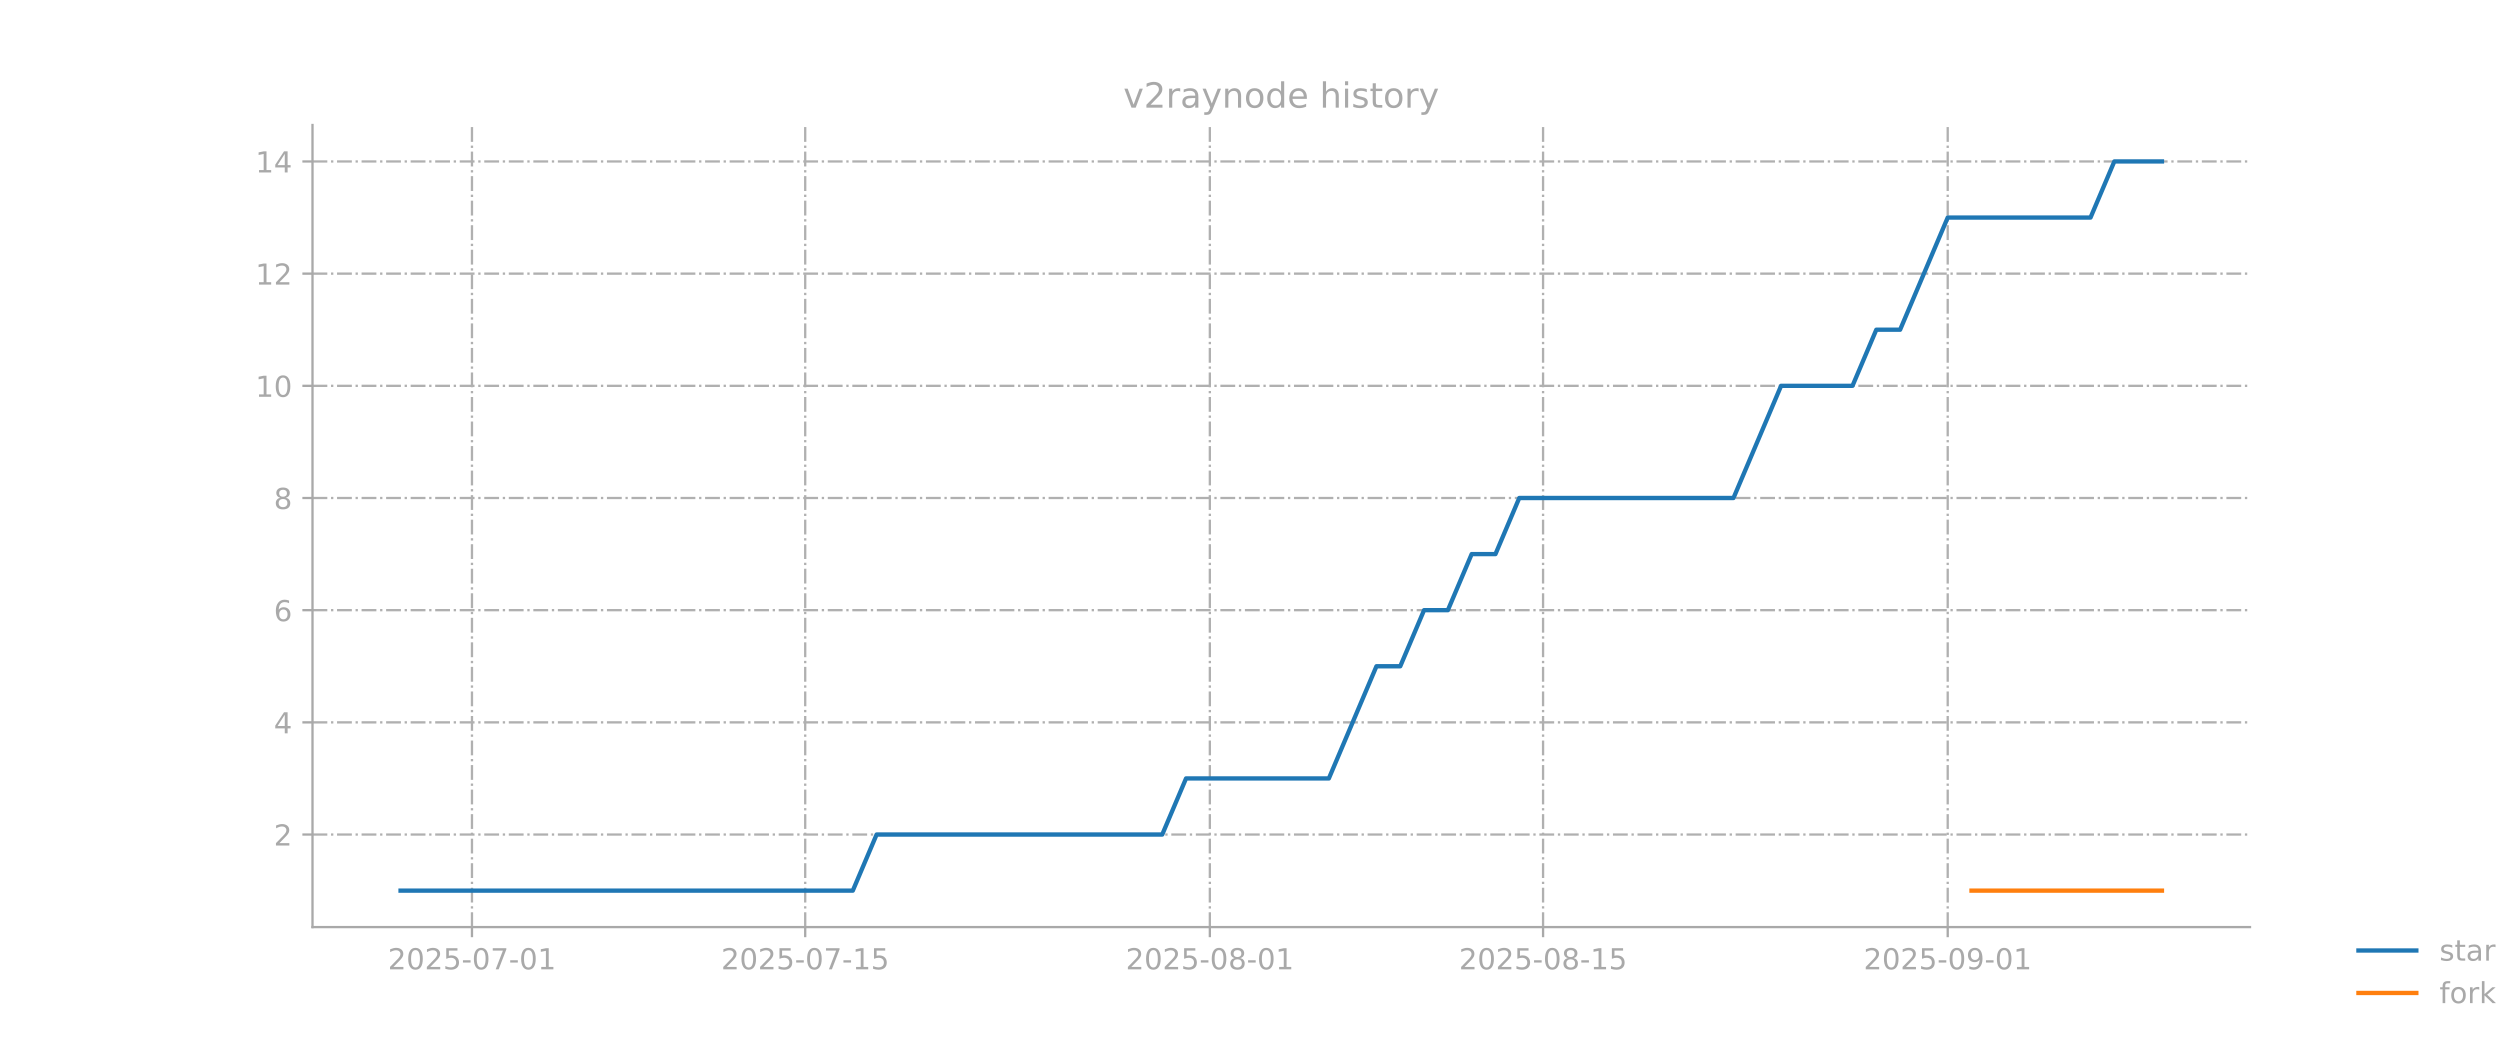
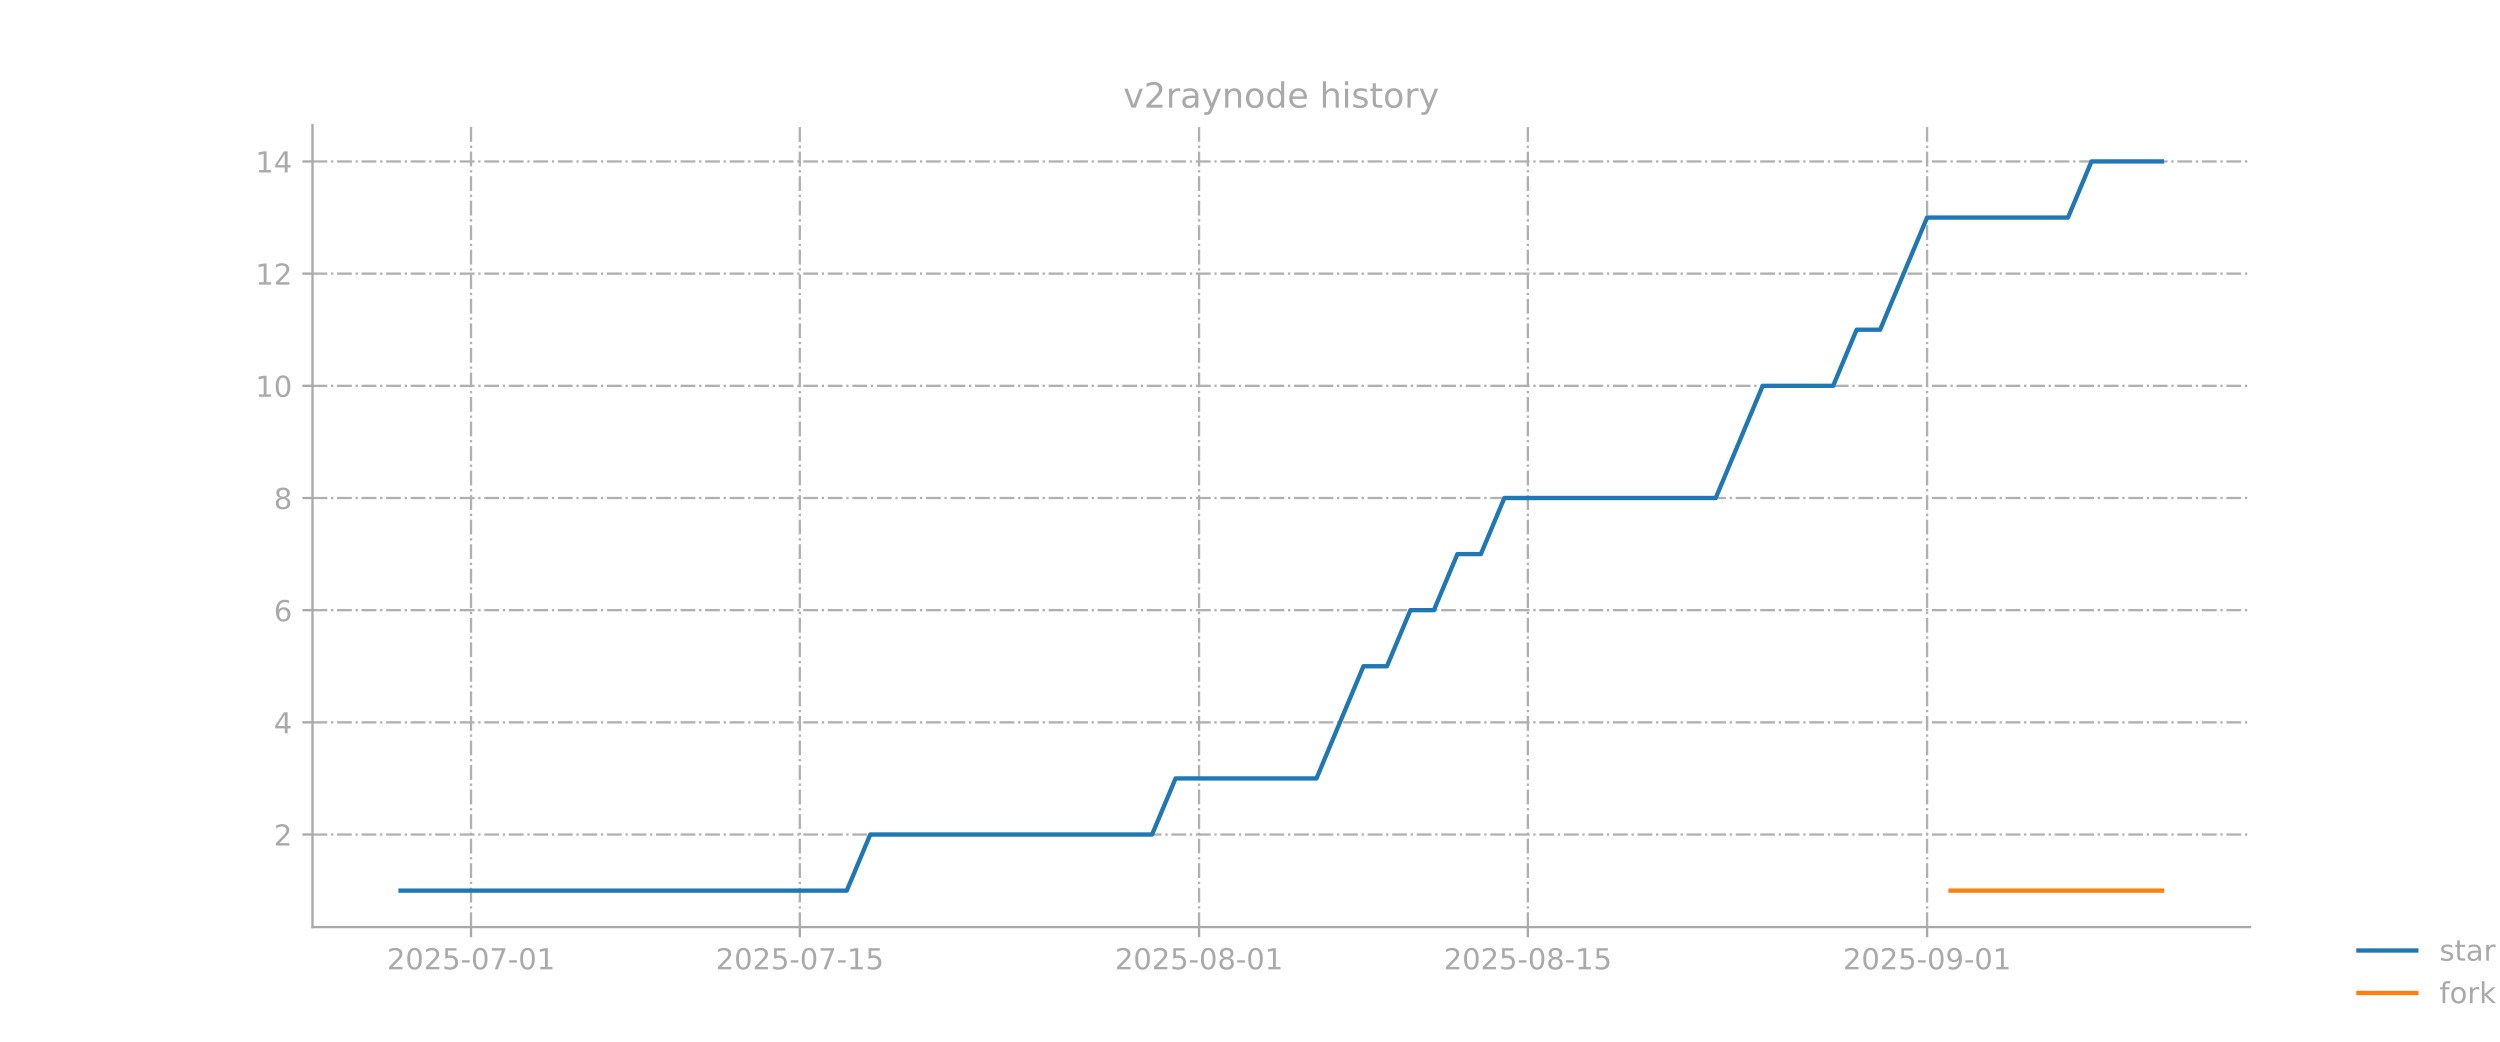
<svg xmlns="http://www.w3.org/2000/svg" xmlns:xlink="http://www.w3.org/1999/xlink" width="864pt" height="360pt" viewBox="0 0 864 360" version="1.1">
  <defs>
    <style type="text/css">*{stroke-linejoin: round; stroke-linecap: butt}</style>
  </defs>
  <g id="figure_1">
    <g id="patch_1">
      <path d="M 0 360  L 864 360  L 864 0  L 0 0  L 0 360  z " style="fill: none; opacity: 0" />
    </g>
    <g id="axes_1">
      <g id="patch_2">
        <path d="M 108 320.4  L 777.6 320.4  L 777.6 43.2  L 108 43.2  L 108 320.4  z " style="fill: none; opacity: 0" />
      </g>
      <g id="matplotlib.axis_1">
        <g id="xtick_1">
          <g id="line2d_1">
-             <path d="M 163.114 320.4  L 163.114 43.2  " clip-path="url(#p2eaddff005)" style="fill: none; stroke-dasharray: 5.12,1.28,0.8,1.28; stroke-dashoffset: 0; stroke: #b0b0b0; stroke-width: 0.8" />
+             <path d="M 162.785 320.4  L 162.785 43.2  " clip-path="url(#pbb8b5ae32e)" style="fill: none; stroke-dasharray: 5.12,1.28,0.8,1.28; stroke-dashoffset: 0; stroke: #b0b0b0; stroke-width: 0.8" />
          </g>
          <g id="line2d_2">
            <defs>
-               <path id="mde8845713d" d="M 0 0  L 0 3.5  " style="stroke: #a9a9a9; stroke-width: 0.8" />
+               <path id="m38da5a733e" d="M 0 0  L 0 3.5  " style="stroke: #a9a9a9; stroke-width: 0.8" />
            </defs>
            <g>
-               <use xlink:href="#mde8845713d" x="163.114" y="320.4" style="fill: #a9a9a9; stroke: #a9a9a9; stroke-width: 0.8" />
+               <use xlink:href="#m38da5a733e" x="162.785" y="320.4" style="fill: #a9a9a9; stroke: #a9a9a9; stroke-width: 0.8" />
            </g>
          </g>
          <g id="text_1">
-             <g style="fill: #a9a9a9" transform="translate(134.0567 334.9984) scale(0.1 -0.1)">
+             <g style="fill: #a9a9a9" transform="translate(133.7276 334.9984) scale(0.1 -0.1)">
              <defs>
                <path id="DejaVuSans-32" d="M 1228 531  L 3431 531  L 3431 0  L 469 0  L 469 531  Q 828 903 1448 1529  Q 2069 2156 2228 2338  Q 2531 2678 2651 2914  Q 2772 3150 2772 3378  Q 2772 3750 2511 3984  Q 2250 4219 1831 4219  Q 1534 4219 1204 4116  Q 875 4013 500 3803  L 500 4441  Q 881 4594 1212 4672  Q 1544 4750 1819 4750  Q 2544 4750 2975 4387  Q 3406 4025 3406 3419  Q 3406 3131 3298 2873  Q 3191 2616 2906 2266  Q 2828 2175 2409 1742  Q 1991 1309 1228 531  z " transform="scale(0.015625)" />
                <path id="DejaVuSans-30" d="M 2034 4250  Q 1547 4250 1301 3770  Q 1056 3291 1056 2328  Q 1056 1369 1301 889  Q 1547 409 2034 409  Q 2525 409 2770 889  Q 3016 1369 3016 2328  Q 3016 3291 2770 3770  Q 2525 4250 2034 4250  z M 2034 4750  Q 2819 4750 3233 4129  Q 3647 3509 3647 2328  Q 3647 1150 3233 529  Q 2819 -91 2034 -91  Q 1250 -91 836 529  Q 422 1150 422 2328  Q 422 3509 836 4129  Q 1250 4750 2034 4750  z " transform="scale(0.015625)" />
                <path id="DejaVuSans-35" d="M 691 4666  L 3169 4666  L 3169 4134  L 1269 4134  L 1269 2991  Q 1406 3038 1543 3061  Q 1681 3084 1819 3084  Q 2600 3084 3056 2656  Q 3513 2228 3513 1497  Q 3513 744 3044 326  Q 2575 -91 1722 -91  Q 1428 -91 1123 -41  Q 819 9 494 109  L 494 744  Q 775 591 1075 516  Q 1375 441 1709 441  Q 2250 441 2565 725  Q 2881 1009 2881 1497  Q 2881 1984 2565 2268  Q 2250 2553 1709 2553  Q 1456 2553 1204 2497  Q 953 2441 691 2322  L 691 4666  z " transform="scale(0.015625)" />
                <path id="DejaVuSans-2d" d="M 313 2009  L 1997 2009  L 1997 1497  L 313 1497  L 313 2009  z " transform="scale(0.015625)" />
                <path id="DejaVuSans-37" d="M 525 4666  L 3525 4666  L 3525 4397  L 1831 0  L 1172 0  L 2766 4134  L 525 4134  L 525 4666  z " transform="scale(0.015625)" />
                <path id="DejaVuSans-31" d="M 794 531  L 1825 531  L 1825 4091  L 703 3866  L 703 4441  L 1819 4666  L 2450 4666  L 2450 531  L 3481 531  L 3481 0  L 794 0  L 794 531  z " transform="scale(0.015625)" />
              </defs>
              <use xlink:href="#DejaVuSans-32" />
              <use xlink:href="#DejaVuSans-30" transform="translate(63.62305 0)" />
              <use xlink:href="#DejaVuSans-32" transform="translate(127.2461 0)" />
              <use xlink:href="#DejaVuSans-35" transform="translate(190.8691 0)" />
              <use xlink:href="#DejaVuSans-2d" transform="translate(254.4922 0)" />
              <use xlink:href="#DejaVuSans-30" transform="translate(290.5762 0)" />
              <use xlink:href="#DejaVuSans-37" transform="translate(354.1992 0)" />
              <use xlink:href="#DejaVuSans-2d" transform="translate(417.8223 0)" />
              <use xlink:href="#DejaVuSans-30" transform="translate(453.9062 0)" />
              <use xlink:href="#DejaVuSans-31" transform="translate(517.5293 0)" />
            </g>
          </g>
        </g>
        <g id="xtick_2">
          <g id="line2d_3">
-             <path d="M 278.279 320.4  L 278.279 43.2  " clip-path="url(#p2eaddff005)" style="fill: none; stroke-dasharray: 5.12,1.28,0.8,1.28; stroke-dashoffset: 0; stroke: #b0b0b0; stroke-width: 0.8" />
+             <path d="M 276.415 320.4  L 276.415 43.2  " clip-path="url(#pbb8b5ae32e)" style="fill: none; stroke-dasharray: 5.12,1.28,0.8,1.28; stroke-dashoffset: 0; stroke: #b0b0b0; stroke-width: 0.8" />
          </g>
          <g id="line2d_4">
            <g>
-               <use xlink:href="#mde8845713d" x="278.279" y="320.4" style="fill: #a9a9a9; stroke: #a9a9a9; stroke-width: 0.8" />
+               <use xlink:href="#m38da5a733e" x="276.415" y="320.4" style="fill: #a9a9a9; stroke: #a9a9a9; stroke-width: 0.8" />
            </g>
          </g>
          <g id="text_2">
-             <g style="fill: #a9a9a9" transform="translate(249.2213 334.9984) scale(0.1 -0.1)">
+             <g style="fill: #a9a9a9" transform="translate(247.3567 334.9984) scale(0.1 -0.1)">
              <use xlink:href="#DejaVuSans-32" />
              <use xlink:href="#DejaVuSans-30" transform="translate(63.62305 0)" />
              <use xlink:href="#DejaVuSans-32" transform="translate(127.2461 0)" />
              <use xlink:href="#DejaVuSans-35" transform="translate(190.8691 0)" />
              <use xlink:href="#DejaVuSans-2d" transform="translate(254.4922 0)" />
              <use xlink:href="#DejaVuSans-30" transform="translate(290.5762 0)" />
              <use xlink:href="#DejaVuSans-37" transform="translate(354.1992 0)" />
              <use xlink:href="#DejaVuSans-2d" transform="translate(417.8223 0)" />
              <use xlink:href="#DejaVuSans-31" transform="translate(453.9062 0)" />
              <use xlink:href="#DejaVuSans-35" transform="translate(517.5293 0)" />
            </g>
          </g>
        </g>
        <g id="xtick_3">
          <g id="line2d_5">
-             <path d="M 418.122 320.4  L 418.122 43.2  " clip-path="url(#p2eaddff005)" style="fill: none; stroke-dasharray: 5.12,1.28,0.8,1.28; stroke-dashoffset: 0; stroke: #b0b0b0; stroke-width: 0.8" />
+             <path d="M 414.393 320.4  L 414.393 43.2  " clip-path="url(#pbb8b5ae32e)" style="fill: none; stroke-dasharray: 5.12,1.28,0.8,1.28; stroke-dashoffset: 0; stroke: #b0b0b0; stroke-width: 0.8" />
          </g>
          <g id="line2d_6">
            <g>
-               <use xlink:href="#mde8845713d" x="418.122" y="320.4" style="fill: #a9a9a9; stroke: #a9a9a9; stroke-width: 0.8" />
+               <use xlink:href="#m38da5a733e" x="414.393" y="320.4" style="fill: #a9a9a9; stroke: #a9a9a9; stroke-width: 0.8" />
            </g>
          </g>
          <g id="text_3">
-             <g style="fill: #a9a9a9" transform="translate(389.0641 334.9984) scale(0.1 -0.1)">
+             <g style="fill: #a9a9a9" transform="translate(385.3349 334.9984) scale(0.1 -0.1)">
              <defs>
                <path id="DejaVuSans-38" d="M 2034 2216  Q 1584 2216 1326 1975  Q 1069 1734 1069 1313  Q 1069 891 1326 650  Q 1584 409 2034 409  Q 2484 409 2743 651  Q 3003 894 3003 1313  Q 3003 1734 2745 1975  Q 2488 2216 2034 2216  z M 1403 2484  Q 997 2584 770 2862  Q 544 3141 544 3541  Q 544 4100 942 4425  Q 1341 4750 2034 4750  Q 2731 4750 3128 4425  Q 3525 4100 3525 3541  Q 3525 3141 3298 2862  Q 3072 2584 2669 2484  Q 3125 2378 3379 2068  Q 3634 1759 3634 1313  Q 3634 634 3220 271  Q 2806 -91 2034 -91  Q 1263 -91 848 271  Q 434 634 434 1313  Q 434 1759 690 2068  Q 947 2378 1403 2484  z M 1172 3481  Q 1172 3119 1398 2916  Q 1625 2713 2034 2713  Q 2441 2713 2670 2916  Q 2900 3119 2900 3481  Q 2900 3844 2670 4047  Q 2441 4250 2034 4250  Q 1625 4250 1398 4047  Q 1172 3844 1172 3481  z " transform="scale(0.015625)" />
              </defs>
              <use xlink:href="#DejaVuSans-32" />
              <use xlink:href="#DejaVuSans-30" transform="translate(63.62305 0)" />
              <use xlink:href="#DejaVuSans-32" transform="translate(127.2461 0)" />
              <use xlink:href="#DejaVuSans-35" transform="translate(190.8691 0)" />
              <use xlink:href="#DejaVuSans-2d" transform="translate(254.4922 0)" />
              <use xlink:href="#DejaVuSans-30" transform="translate(290.5762 0)" />
              <use xlink:href="#DejaVuSans-38" transform="translate(354.1992 0)" />
              <use xlink:href="#DejaVuSans-2d" transform="translate(417.8223 0)" />
              <use xlink:href="#DejaVuSans-30" transform="translate(453.9062 0)" />
              <use xlink:href="#DejaVuSans-31" transform="translate(517.5293 0)" />
            </g>
          </g>
        </g>
        <g id="xtick_4">
          <g id="line2d_7">
-             <path d="M 533.286 320.4  L 533.286 43.2  " clip-path="url(#p2eaddff005)" style="fill: none; stroke-dasharray: 5.12,1.28,0.8,1.28; stroke-dashoffset: 0; stroke: #b0b0b0; stroke-width: 0.8" />
+             <path d="M 528.022 320.4  L 528.022 43.2  " clip-path="url(#pbb8b5ae32e)" style="fill: none; stroke-dasharray: 5.12,1.28,0.8,1.28; stroke-dashoffset: 0; stroke: #b0b0b0; stroke-width: 0.8" />
          </g>
          <g id="line2d_8">
            <g>
-               <use xlink:href="#mde8845713d" x="533.286" y="320.4" style="fill: #a9a9a9; stroke: #a9a9a9; stroke-width: 0.8" />
+               <use xlink:href="#m38da5a733e" x="528.022" y="320.4" style="fill: #a9a9a9; stroke: #a9a9a9; stroke-width: 0.8" />
            </g>
          </g>
          <g id="text_4">
-             <g style="fill: #a9a9a9" transform="translate(504.2287 334.9984) scale(0.1 -0.1)">
+             <g style="fill: #a9a9a9" transform="translate(498.964 334.9984) scale(0.1 -0.1)">
              <use xlink:href="#DejaVuSans-32" />
              <use xlink:href="#DejaVuSans-30" transform="translate(63.62305 0)" />
              <use xlink:href="#DejaVuSans-32" transform="translate(127.2461 0)" />
              <use xlink:href="#DejaVuSans-35" transform="translate(190.8691 0)" />
              <use xlink:href="#DejaVuSans-2d" transform="translate(254.4922 0)" />
              <use xlink:href="#DejaVuSans-30" transform="translate(290.5762 0)" />
              <use xlink:href="#DejaVuSans-38" transform="translate(354.1992 0)" />
              <use xlink:href="#DejaVuSans-2d" transform="translate(417.8223 0)" />
              <use xlink:href="#DejaVuSans-31" transform="translate(453.9062 0)" />
              <use xlink:href="#DejaVuSans-35" transform="translate(517.5293 0)" />
            </g>
          </g>
        </g>
        <g id="xtick_5">
          <g id="line2d_9">
-             <path d="M 673.129 320.4  L 673.129 43.2  " clip-path="url(#p2eaddff005)" style="fill: none; stroke-dasharray: 5.12,1.28,0.8,1.28; stroke-dashoffset: 0; stroke: #b0b0b0; stroke-width: 0.8" />
+             <path d="M 666 320.4  L 666 43.2  " clip-path="url(#pbb8b5ae32e)" style="fill: none; stroke-dasharray: 5.12,1.28,0.8,1.28; stroke-dashoffset: 0; stroke: #b0b0b0; stroke-width: 0.8" />
          </g>
          <g id="line2d_10">
            <g>
-               <use xlink:href="#mde8845713d" x="673.129" y="320.4" style="fill: #a9a9a9; stroke: #a9a9a9; stroke-width: 0.8" />
+               <use xlink:href="#m38da5a733e" x="666" y="320.4" style="fill: #a9a9a9; stroke: #a9a9a9; stroke-width: 0.8" />
            </g>
          </g>
          <g id="text_5">
-             <g style="fill: #a9a9a9" transform="translate(644.0714 334.9984) scale(0.1 -0.1)">
+             <g style="fill: #a9a9a9" transform="translate(636.9422 334.9984) scale(0.1 -0.1)">
              <defs>
                <path id="DejaVuSans-39" d="M 703 97  L 703 672  Q 941 559 1184 500  Q 1428 441 1663 441  Q 2288 441 2617 861  Q 2947 1281 2994 2138  Q 2813 1869 2534 1725  Q 2256 1581 1919 1581  Q 1219 1581 811 2004  Q 403 2428 403 3163  Q 403 3881 828 4315  Q 1253 4750 1959 4750  Q 2769 4750 3195 4129  Q 3622 3509 3622 2328  Q 3622 1225 3098 567  Q 2575 -91 1691 -91  Q 1453 -91 1209 -44  Q 966 3 703 97  z M 1959 2075  Q 2384 2075 2632 2365  Q 2881 2656 2881 3163  Q 2881 3666 2632 3958  Q 2384 4250 1959 4250  Q 1534 4250 1286 3958  Q 1038 3666 1038 3163  Q 1038 2656 1286 2365  Q 1534 2075 1959 2075  z " transform="scale(0.015625)" />
              </defs>
              <use xlink:href="#DejaVuSans-32" />
              <use xlink:href="#DejaVuSans-30" transform="translate(63.62305 0)" />
              <use xlink:href="#DejaVuSans-32" transform="translate(127.2461 0)" />
              <use xlink:href="#DejaVuSans-35" transform="translate(190.8691 0)" />
              <use xlink:href="#DejaVuSans-2d" transform="translate(254.4922 0)" />
              <use xlink:href="#DejaVuSans-30" transform="translate(290.5762 0)" />
              <use xlink:href="#DejaVuSans-39" transform="translate(354.1992 0)" />
              <use xlink:href="#DejaVuSans-2d" transform="translate(417.8223 0)" />
              <use xlink:href="#DejaVuSans-30" transform="translate(453.9062 0)" />
              <use xlink:href="#DejaVuSans-31" transform="translate(517.5293 0)" />
            </g>
          </g>
        </g>
      </g>
      <g id="matplotlib.axis_2">
        <g id="ytick_1">
          <g id="line2d_11">
-             <path d="M 108 288.415  L 777.6 288.415  " clip-path="url(#p2eaddff005)" style="fill: none; stroke-dasharray: 5.12,1.28,0.8,1.28; stroke-dashoffset: 0; stroke: #b0b0b0; stroke-width: 0.8" />
+             <path d="M 108 288.415  L 777.6 288.415  " clip-path="url(#pbb8b5ae32e)" style="fill: none; stroke-dasharray: 5.12,1.28,0.8,1.28; stroke-dashoffset: 0; stroke: #b0b0b0; stroke-width: 0.8" />
          </g>
          <g id="line2d_12">
            <defs>
-               <path id="mc714b633fd" d="M 0 0  L -3.5 0  " style="stroke: #a9a9a9; stroke-width: 0.8" />
+               <path id="m7a0e35e5a3" d="M 0 0  L -3.5 0  " style="stroke: #a9a9a9; stroke-width: 0.8" />
            </defs>
            <g>
-               <use xlink:href="#mc714b633fd" x="108" y="288.415" style="fill: #a9a9a9; stroke: #a9a9a9; stroke-width: 0.8" />
+               <use xlink:href="#m7a0e35e5a3" x="108" y="288.415" style="fill: #a9a9a9; stroke: #a9a9a9; stroke-width: 0.8" />
            </g>
          </g>
          <g id="text_6">
            <g style="fill: #a9a9a9" transform="translate(94.6375 292.2146) scale(0.1 -0.1)">
              <use xlink:href="#DejaVuSans-32" />
            </g>
          </g>
        </g>
        <g id="ytick_2">
          <g id="line2d_13">
-             <path d="M 108 249.646  L 777.6 249.646  " clip-path="url(#p2eaddff005)" style="fill: none; stroke-dasharray: 5.12,1.28,0.8,1.28; stroke-dashoffset: 0; stroke: #b0b0b0; stroke-width: 0.8" />
+             <path d="M 108 249.646  L 777.6 249.646  " clip-path="url(#pbb8b5ae32e)" style="fill: none; stroke-dasharray: 5.12,1.28,0.8,1.28; stroke-dashoffset: 0; stroke: #b0b0b0; stroke-width: 0.8" />
          </g>
          <g id="line2d_14">
            <g>
-               <use xlink:href="#mc714b633fd" x="108" y="249.646" style="fill: #a9a9a9; stroke: #a9a9a9; stroke-width: 0.8" />
+               <use xlink:href="#m7a0e35e5a3" x="108" y="249.646" style="fill: #a9a9a9; stroke: #a9a9a9; stroke-width: 0.8" />
            </g>
          </g>
          <g id="text_7">
            <g style="fill: #a9a9a9" transform="translate(94.6375 253.4454) scale(0.1 -0.1)">
              <defs>
                <path id="DejaVuSans-34" d="M 2419 4116  L 825 1625  L 2419 1625  L 2419 4116  z M 2253 4666  L 3047 4666  L 3047 1625  L 3713 1625  L 3713 1100  L 3047 1100  L 3047 0  L 2419 0  L 2419 1100  L 313 1100  L 313 1709  L 2253 4666  z " transform="scale(0.015625)" />
              </defs>
              <use xlink:href="#DejaVuSans-34" />
            </g>
          </g>
        </g>
        <g id="ytick_3">
          <g id="line2d_15">
-             <path d="M 108 210.877  L 777.6 210.877  " clip-path="url(#p2eaddff005)" style="fill: none; stroke-dasharray: 5.12,1.28,0.8,1.28; stroke-dashoffset: 0; stroke: #b0b0b0; stroke-width: 0.8" />
+             <path d="M 108 210.877  L 777.6 210.877  " clip-path="url(#pbb8b5ae32e)" style="fill: none; stroke-dasharray: 5.12,1.28,0.8,1.28; stroke-dashoffset: 0; stroke: #b0b0b0; stroke-width: 0.8" />
          </g>
          <g id="line2d_16">
            <g>
-               <use xlink:href="#mc714b633fd" x="108" y="210.877" style="fill: #a9a9a9; stroke: #a9a9a9; stroke-width: 0.8" />
+               <use xlink:href="#m7a0e35e5a3" x="108" y="210.877" style="fill: #a9a9a9; stroke: #a9a9a9; stroke-width: 0.8" />
            </g>
          </g>
          <g id="text_8">
            <g style="fill: #a9a9a9" transform="translate(94.6375 214.6761) scale(0.1 -0.1)">
              <defs>
                <path id="DejaVuSans-36" d="M 2113 2584  Q 1688 2584 1439 2293  Q 1191 2003 1191 1497  Q 1191 994 1439 701  Q 1688 409 2113 409  Q 2538 409 2786 701  Q 3034 994 3034 1497  Q 3034 2003 2786 2293  Q 2538 2584 2113 2584  z M 3366 4563  L 3366 3988  Q 3128 4100 2886 4159  Q 2644 4219 2406 4219  Q 1781 4219 1451 3797  Q 1122 3375 1075 2522  Q 1259 2794 1537 2939  Q 1816 3084 2150 3084  Q 2853 3084 3261 2657  Q 3669 2231 3669 1497  Q 3669 778 3244 343  Q 2819 -91 2113 -91  Q 1303 -91 875 529  Q 447 1150 447 2328  Q 447 3434 972 4092  Q 1497 4750 2381 4750  Q 2619 4750 2861 4703  Q 3103 4656 3366 4563  z " transform="scale(0.015625)" />
              </defs>
              <use xlink:href="#DejaVuSans-36" />
            </g>
          </g>
        </g>
        <g id="ytick_4">
          <g id="line2d_17">
-             <path d="M 108 172.108  L 777.6 172.108  " clip-path="url(#p2eaddff005)" style="fill: none; stroke-dasharray: 5.12,1.28,0.8,1.28; stroke-dashoffset: 0; stroke: #b0b0b0; stroke-width: 0.8" />
+             <path d="M 108 172.108  L 777.6 172.108  " clip-path="url(#pbb8b5ae32e)" style="fill: none; stroke-dasharray: 5.12,1.28,0.8,1.28; stroke-dashoffset: 0; stroke: #b0b0b0; stroke-width: 0.8" />
          </g>
          <g id="line2d_18">
            <g>
-               <use xlink:href="#mc714b633fd" x="108" y="172.108" style="fill: #a9a9a9; stroke: #a9a9a9; stroke-width: 0.8" />
+               <use xlink:href="#m7a0e35e5a3" x="108" y="172.108" style="fill: #a9a9a9; stroke: #a9a9a9; stroke-width: 0.8" />
            </g>
          </g>
          <g id="text_9">
            <g style="fill: #a9a9a9" transform="translate(94.6375 175.9069) scale(0.1 -0.1)">
              <use xlink:href="#DejaVuSans-38" />
            </g>
          </g>
        </g>
        <g id="ytick_5">
          <g id="line2d_19">
-             <path d="M 108 133.338  L 777.6 133.338  " clip-path="url(#p2eaddff005)" style="fill: none; stroke-dasharray: 5.12,1.28,0.8,1.28; stroke-dashoffset: 0; stroke: #b0b0b0; stroke-width: 0.8" />
+             <path d="M 108 133.338  L 777.6 133.338  " clip-path="url(#pbb8b5ae32e)" style="fill: none; stroke-dasharray: 5.12,1.28,0.8,1.28; stroke-dashoffset: 0; stroke: #b0b0b0; stroke-width: 0.8" />
          </g>
          <g id="line2d_20">
            <g>
-               <use xlink:href="#mc714b633fd" x="108" y="133.338" style="fill: #a9a9a9; stroke: #a9a9a9; stroke-width: 0.8" />
+               <use xlink:href="#m7a0e35e5a3" x="108" y="133.338" style="fill: #a9a9a9; stroke: #a9a9a9; stroke-width: 0.8" />
            </g>
          </g>
          <g id="text_10">
            <g style="fill: #a9a9a9" transform="translate(88.275 137.1377) scale(0.1 -0.1)">
              <use xlink:href="#DejaVuSans-31" />
              <use xlink:href="#DejaVuSans-30" transform="translate(63.62305 0)" />
            </g>
          </g>
        </g>
        <g id="ytick_6">
          <g id="line2d_21">
-             <path d="M 108 94.569  L 777.6 94.569  " clip-path="url(#p2eaddff005)" style="fill: none; stroke-dasharray: 5.12,1.28,0.8,1.28; stroke-dashoffset: 0; stroke: #b0b0b0; stroke-width: 0.8" />
+             <path d="M 108 94.569  L 777.6 94.569  " clip-path="url(#pbb8b5ae32e)" style="fill: none; stroke-dasharray: 5.12,1.28,0.8,1.28; stroke-dashoffset: 0; stroke: #b0b0b0; stroke-width: 0.8" />
          </g>
          <g id="line2d_22">
            <g>
-               <use xlink:href="#mc714b633fd" x="108" y="94.569" style="fill: #a9a9a9; stroke: #a9a9a9; stroke-width: 0.8" />
+               <use xlink:href="#m7a0e35e5a3" x="108" y="94.569" style="fill: #a9a9a9; stroke: #a9a9a9; stroke-width: 0.8" />
            </g>
          </g>
          <g id="text_11">
            <g style="fill: #a9a9a9" transform="translate(88.275 98.36845) scale(0.1 -0.1)">
              <use xlink:href="#DejaVuSans-31" />
              <use xlink:href="#DejaVuSans-32" transform="translate(63.62305 0)" />
            </g>
          </g>
        </g>
        <g id="ytick_7">
          <g id="line2d_23">
-             <path d="M 108 55.8  L 777.6 55.8  " clip-path="url(#p2eaddff005)" style="fill: none; stroke-dasharray: 5.12,1.28,0.8,1.28; stroke-dashoffset: 0; stroke: #b0b0b0; stroke-width: 0.8" />
+             <path d="M 108 55.8  L 777.6 55.8  " clip-path="url(#pbb8b5ae32e)" style="fill: none; stroke-dasharray: 5.12,1.28,0.8,1.28; stroke-dashoffset: 0; stroke: #b0b0b0; stroke-width: 0.8" />
          </g>
          <g id="line2d_24">
            <g>
-               <use xlink:href="#mc714b633fd" x="108" y="55.8" style="fill: #a9a9a9; stroke: #a9a9a9; stroke-width: 0.8" />
+               <use xlink:href="#m7a0e35e5a3" x="108" y="55.8" style="fill: #a9a9a9; stroke: #a9a9a9; stroke-width: 0.8" />
            </g>
          </g>
          <g id="text_12">
            <g style="fill: #a9a9a9" transform="translate(88.275 59.59922) scale(0.1 -0.1)">
              <use xlink:href="#DejaVuSans-31" />
              <use xlink:href="#DejaVuSans-34" transform="translate(63.62305 0)" />
            </g>
          </g>
        </g>
      </g>
      <g id="line2d_25">
-         <path d="M 138.436 307.8  L 146.662 307.8  L 154.888 307.8  L 163.114 307.8  L 171.341 307.8  L 179.567 307.8  L 187.793 307.8  L 196.019 307.8  L 204.245 307.8  L 212.471 307.8  L 220.697 307.8  L 228.923 307.8  L 237.149 307.8  L 245.375 307.8  L 253.601 307.8  L 261.827 307.8  L 270.053 307.8  L 278.279 307.8  L 286.505 307.8  L 294.731 307.8  L 302.957 288.415  L 311.183 288.415  L 319.409 288.415  L 327.635 288.415  L 335.861 288.415  L 344.087 288.415  L 352.314 288.415  L 360.54 288.415  L 368.766 288.415  L 376.992 288.415  L 385.218 288.415  L 393.444 288.415  L 401.67 288.415  L 409.896 269.031  L 418.122 269.031  L 426.348 269.031  L 434.574 269.031  L 442.8 269.031  L 451.026 269.031  L 459.252 269.031  L 467.478 249.646  L 475.704 230.262  L 483.93 230.262  L 492.156 210.877  L 500.382 210.877  L 508.608 191.492  L 516.834 191.492  L 525.06 172.108  L 533.286 172.108  L 541.513 172.108  L 549.739 172.108  L 557.965 172.108  L 566.191 172.108  L 574.417 172.108  L 582.643 172.108  L 590.869 172.108  L 599.095 172.108  L 607.321 152.723  L 615.547 133.338  L 623.773 133.338  L 631.999 133.338  L 640.225 133.338  L 648.451 113.954  L 656.677 113.954  L 664.903 94.569  L 673.129 75.185  L 681.355 75.185  L 689.581 75.185  L 697.807 75.185  L 706.033 75.185  L 714.259 75.185  L 722.486 75.185  L 730.712 55.8  L 738.938 55.8  L 747.164 55.8  " clip-path="url(#p2eaddff005)" style="fill: none; stroke: #1f77b4; stroke-width: 1.5; stroke-linecap: square" />
+         <path d="M 138.436 307.8  L 146.553 307.8  L 154.669 307.8  L 162.785 307.8  L 170.902 307.8  L 179.018 307.8  L 187.135 307.8  L 195.251 307.8  L 203.367 307.8  L 211.484 307.8  L 219.6 307.8  L 227.716 307.8  L 235.833 307.8  L 243.949 307.8  L 252.065 307.8  L 260.182 307.8  L 268.298 307.8  L 276.415 307.8  L 284.531 307.8  L 292.647 307.8  L 300.764 288.415  L 308.88 288.415  L 316.996 288.415  L 325.113 288.415  L 333.229 288.415  L 341.345 288.415  L 349.462 288.415  L 357.578 288.415  L 365.695 288.415  L 373.811 288.415  L 381.927 288.415  L 390.044 288.415  L 398.16 288.415  L 406.276 269.031  L 414.393 269.031  L 422.509 269.031  L 430.625 269.031  L 438.742 269.031  L 446.858 269.031  L 454.975 269.031  L 463.091 249.646  L 471.207 230.262  L 479.324 230.262  L 487.44 210.877  L 495.556 210.877  L 503.673 191.492  L 511.789 191.492  L 519.905 172.108  L 528.022 172.108  L 536.138 172.108  L 544.255 172.108  L 552.371 172.108  L 560.487 172.108  L 568.604 172.108  L 576.72 172.108  L 584.836 172.108  L 592.953 172.108  L 601.069 152.723  L 609.185 133.338  L 617.302 133.338  L 625.418 133.338  L 633.535 133.338  L 641.651 113.954  L 649.767 113.954  L 657.884 94.569  L 666 75.185  L 674.116 75.185  L 682.233 75.185  L 690.349 75.185  L 698.465 75.185  L 706.582 75.185  L 714.698 75.185  L 722.815 55.8  L 730.931 55.8  L 739.047 55.8  L 747.164 55.8  " clip-path="url(#pbb8b5ae32e)" style="fill: none; stroke: #1f77b4; stroke-width: 1.5; stroke-linecap: square" />
      </g>
      <g id="line2d_26">
-         <path d="M 681.355 307.8  L 689.581 307.8  L 697.807 307.8  L 706.033 307.8  L 714.259 307.8  L 722.486 307.8  L 730.712 307.8  L 738.938 307.8  L 747.164 307.8  " clip-path="url(#p2eaddff005)" style="fill: none; stroke: #ff7f0e; stroke-width: 1.5; stroke-linecap: square" />
+         <path d="M 674.116 307.8  L 682.233 307.8  L 690.349 307.8  L 698.465 307.8  L 706.582 307.8  L 714.698 307.8  L 722.815 307.8  L 730.931 307.8  L 739.047 307.8  L 747.164 307.8  " clip-path="url(#pbb8b5ae32e)" style="fill: none; stroke: #ff7f0e; stroke-width: 1.5; stroke-linecap: square" />
      </g>
      <g id="patch_3">
        <path d="M 108 320.4  L 108 43.2  " style="fill: none; stroke: #a9a9a9; stroke-width: 0.8; stroke-linejoin: miter; stroke-linecap: square" />
      </g>
      <g id="patch_4">
        <path d="M 777.6 320.4  L 777.6 43.2  " style="fill: none" />
      </g>
      <g id="patch_5">
        <path d="M 108 320.4  L 777.6 320.4  " style="fill: none; stroke: #a9a9a9; stroke-width: 0.8; stroke-linejoin: miter; stroke-linecap: square" />
      </g>
      <g id="patch_6">
        <path d="M 108 43.2  L 777.6 43.2  " style="fill: none" />
      </g>
      <g id="text_13">
        <g style="fill: #a9a9a9" transform="translate(388.2188 37.2) scale(0.12 -0.12)">
          <defs>
            <path id="DejaVuSans-76" d="M 191 3500  L 800 3500  L 1894 563  L 2988 3500  L 3597 3500  L 2284 0  L 1503 0  L 191 3500  z " transform="scale(0.015625)" />
            <path id="DejaVuSans-72" d="M 2631 2963  Q 2534 3019 2420 3045  Q 2306 3072 2169 3072  Q 1681 3072 1420 2755  Q 1159 2438 1159 1844  L 1159 0  L 581 0  L 581 3500  L 1159 3500  L 1159 2956  Q 1341 3275 1631 3429  Q 1922 3584 2338 3584  Q 2397 3584 2469 3576  Q 2541 3569 2628 3553  L 2631 2963  z " transform="scale(0.015625)" />
            <path id="DejaVuSans-61" d="M 2194 1759  Q 1497 1759 1228 1600  Q 959 1441 959 1056  Q 959 750 1161 570  Q 1363 391 1709 391  Q 2188 391 2477 730  Q 2766 1069 2766 1631  L 2766 1759  L 2194 1759  z M 3341 1997  L 3341 0  L 2766 0  L 2766 531  Q 2569 213 2275 61  Q 1981 -91 1556 -91  Q 1019 -91 701 211  Q 384 513 384 1019  Q 384 1609 779 1909  Q 1175 2209 1959 2209  L 2766 2209  L 2766 2266  Q 2766 2663 2505 2880  Q 2244 3097 1772 3097  Q 1472 3097 1187 3025  Q 903 2953 641 2809  L 641 3341  Q 956 3463 1253 3523  Q 1550 3584 1831 3584  Q 2591 3584 2966 3190  Q 3341 2797 3341 1997  z " transform="scale(0.015625)" />
            <path id="DejaVuSans-79" d="M 2059 -325  Q 1816 -950 1584 -1140  Q 1353 -1331 966 -1331  L 506 -1331  L 506 -850  L 844 -850  Q 1081 -850 1212 -737  Q 1344 -625 1503 -206  L 1606 56  L 191 3500  L 800 3500  L 1894 763  L 2988 3500  L 3597 3500  L 2059 -325  z " transform="scale(0.015625)" />
            <path id="DejaVuSans-6e" d="M 3513 2113  L 3513 0  L 2938 0  L 2938 2094  Q 2938 2591 2744 2837  Q 2550 3084 2163 3084  Q 1697 3084 1428 2787  Q 1159 2491 1159 1978  L 1159 0  L 581 0  L 581 3500  L 1159 3500  L 1159 2956  Q 1366 3272 1645 3428  Q 1925 3584 2291 3584  Q 2894 3584 3203 3211  Q 3513 2838 3513 2113  z " transform="scale(0.015625)" />
            <path id="DejaVuSans-6f" d="M 1959 3097  Q 1497 3097 1228 2736  Q 959 2375 959 1747  Q 959 1119 1226 758  Q 1494 397 1959 397  Q 2419 397 2687 759  Q 2956 1122 2956 1747  Q 2956 2369 2687 2733  Q 2419 3097 1959 3097  z M 1959 3584  Q 2709 3584 3137 3096  Q 3566 2609 3566 1747  Q 3566 888 3137 398  Q 2709 -91 1959 -91  Q 1206 -91 779 398  Q 353 888 353 1747  Q 353 2609 779 3096  Q 1206 3584 1959 3584  z " transform="scale(0.015625)" />
            <path id="DejaVuSans-64" d="M 2906 2969  L 2906 4863  L 3481 4863  L 3481 0  L 2906 0  L 2906 525  Q 2725 213 2448 61  Q 2172 -91 1784 -91  Q 1150 -91 751 415  Q 353 922 353 1747  Q 353 2572 751 3078  Q 1150 3584 1784 3584  Q 2172 3584 2448 3432  Q 2725 3281 2906 2969  z M 947 1747  Q 947 1113 1208 752  Q 1469 391 1925 391  Q 2381 391 2643 752  Q 2906 1113 2906 1747  Q 2906 2381 2643 2742  Q 2381 3103 1925 3103  Q 1469 3103 1208 2742  Q 947 2381 947 1747  z " transform="scale(0.015625)" />
            <path id="DejaVuSans-65" d="M 3597 1894  L 3597 1613  L 953 1613  Q 991 1019 1311 708  Q 1631 397 2203 397  Q 2534 397 2845 478  Q 3156 559 3463 722  L 3463 178  Q 3153 47 2828 -22  Q 2503 -91 2169 -91  Q 1331 -91 842 396  Q 353 884 353 1716  Q 353 2575 817 3079  Q 1281 3584 2069 3584  Q 2775 3584 3186 3129  Q 3597 2675 3597 1894  z M 3022 2063  Q 3016 2534 2758 2815  Q 2500 3097 2075 3097  Q 1594 3097 1305 2825  Q 1016 2553 972 2059  L 3022 2063  z " transform="scale(0.015625)" />
            <path id="DejaVuSans-20" transform="scale(0.015625)" />
            <path id="DejaVuSans-68" d="M 3513 2113  L 3513 0  L 2938 0  L 2938 2094  Q 2938 2591 2744 2837  Q 2550 3084 2163 3084  Q 1697 3084 1428 2787  Q 1159 2491 1159 1978  L 1159 0  L 581 0  L 581 4863  L 1159 4863  L 1159 2956  Q 1366 3272 1645 3428  Q 1925 3584 2291 3584  Q 2894 3584 3203 3211  Q 3513 2838 3513 2113  z " transform="scale(0.015625)" />
            <path id="DejaVuSans-69" d="M 603 3500  L 1178 3500  L 1178 0  L 603 0  L 603 3500  z M 603 4863  L 1178 4863  L 1178 4134  L 603 4134  L 603 4863  z " transform="scale(0.015625)" />
            <path id="DejaVuSans-73" d="M 2834 3397  L 2834 2853  Q 2591 2978 2328 3040  Q 2066 3103 1784 3103  Q 1356 3103 1142 2972  Q 928 2841 928 2578  Q 928 2378 1081 2264  Q 1234 2150 1697 2047  L 1894 2003  Q 2506 1872 2764 1633  Q 3022 1394 3022 966  Q 3022 478 2636 193  Q 2250 -91 1575 -91  Q 1294 -91 989 -36  Q 684 19 347 128  L 347 722  Q 666 556 975 473  Q 1284 391 1588 391  Q 1994 391 2212 530  Q 2431 669 2431 922  Q 2431 1156 2273 1281  Q 2116 1406 1581 1522  L 1381 1569  Q 847 1681 609 1914  Q 372 2147 372 2553  Q 372 3047 722 3315  Q 1072 3584 1716 3584  Q 2034 3584 2315 3537  Q 2597 3491 2834 3397  z " transform="scale(0.015625)" />
            <path id="DejaVuSans-74" d="M 1172 4494  L 1172 3500  L 2356 3500  L 2356 3053  L 1172 3053  L 1172 1153  Q 1172 725 1289 603  Q 1406 481 1766 481  L 2356 481  L 2356 0  L 1766 0  Q 1100 0 847 248  Q 594 497 594 1153  L 594 3053  L 172 3053  L 172 3500  L 594 3500  L 594 4494  L 1172 4494  z " transform="scale(0.015625)" />
          </defs>
          <use xlink:href="#DejaVuSans-76" />
          <use xlink:href="#DejaVuSans-32" transform="translate(59.17969 0)" />
          <use xlink:href="#DejaVuSans-72" transform="translate(122.8027 0)" />
          <use xlink:href="#DejaVuSans-61" transform="translate(163.916 0)" />
          <use xlink:href="#DejaVuSans-79" transform="translate(225.1953 0)" />
          <use xlink:href="#DejaVuSans-6e" transform="translate(284.375 0)" />
          <use xlink:href="#DejaVuSans-6f" transform="translate(347.7539 0)" />
          <use xlink:href="#DejaVuSans-64" transform="translate(408.9355 0)" />
          <use xlink:href="#DejaVuSans-65" transform="translate(472.4121 0)" />
          <use xlink:href="#DejaVuSans-20" transform="translate(533.9355 0)" />
          <use xlink:href="#DejaVuSans-68" transform="translate(565.7227 0)" />
          <use xlink:href="#DejaVuSans-69" transform="translate(629.1016 0)" />
          <use xlink:href="#DejaVuSans-73" transform="translate(656.8848 0)" />
          <use xlink:href="#DejaVuSans-74" transform="translate(708.9844 0)" />
          <use xlink:href="#DejaVuSans-6f" transform="translate(748.1934 0)" />
          <use xlink:href="#DejaVuSans-72" transform="translate(809.375 0)" />
          <use xlink:href="#DejaVuSans-79" transform="translate(850.4883 0)" />
        </g>
      </g>
      <g id="legend_1">
        <g id="line2d_27">
          <path d="M 815.08 328.498  L 825.08 328.498  L 835.08 328.498  " style="fill: none; stroke: #1f77b4; stroke-width: 1.5; stroke-linecap: square" />
        </g>
        <g id="text_14">
          <g style="fill: #a9a9a9" transform="translate(843.08 331.9984) scale(0.1 -0.1)">
            <use xlink:href="#DejaVuSans-73" />
            <use xlink:href="#DejaVuSans-74" transform="translate(52.09961 0)" />
            <use xlink:href="#DejaVuSans-61" transform="translate(91.30859 0)" />
            <use xlink:href="#DejaVuSans-72" transform="translate(152.5879 0)" />
          </g>
        </g>
        <g id="line2d_28">
          <path d="M 815.08 343.177  L 825.08 343.177  L 835.08 343.177  " style="fill: none; stroke: #ff7f0e; stroke-width: 1.5; stroke-linecap: square" />
        </g>
        <g id="text_15">
          <g style="fill: #a9a9a9" transform="translate(843.08 346.6766) scale(0.1 -0.1)">
            <defs>
              <path id="DejaVuSans-66" d="M 2375 4863  L 2375 4384  L 1825 4384  Q 1516 4384 1395 4259  Q 1275 4134 1275 3809  L 1275 3500  L 2222 3500  L 2222 3053  L 1275 3053  L 1275 0  L 697 0  L 697 3053  L 147 3053  L 147 3500  L 697 3500  L 697 3744  Q 697 4328 969 4595  Q 1241 4863 1831 4863  L 2375 4863  z " transform="scale(0.015625)" />
              <path id="DejaVuSans-6b" d="M 581 4863  L 1159 4863  L 1159 1991  L 2875 3500  L 3609 3500  L 1753 1863  L 3688 0  L 2938 0  L 1159 1709  L 1159 0  L 581 0  L 581 4863  z " transform="scale(0.015625)" />
            </defs>
            <use xlink:href="#DejaVuSans-66" />
            <use xlink:href="#DejaVuSans-6f" transform="translate(35.20508 0)" />
            <use xlink:href="#DejaVuSans-72" transform="translate(96.38672 0)" />
            <use xlink:href="#DejaVuSans-6b" transform="translate(137.5 0)" />
          </g>
        </g>
      </g>
    </g>
  </g>
  <defs>
-     <clipPath id="p2eaddff005">
+     <clipPath id="pbb8b5ae32e">
      <rect x="108" y="43.2" width="669.6" height="277.2" />
    </clipPath>
  </defs>
</svg>
